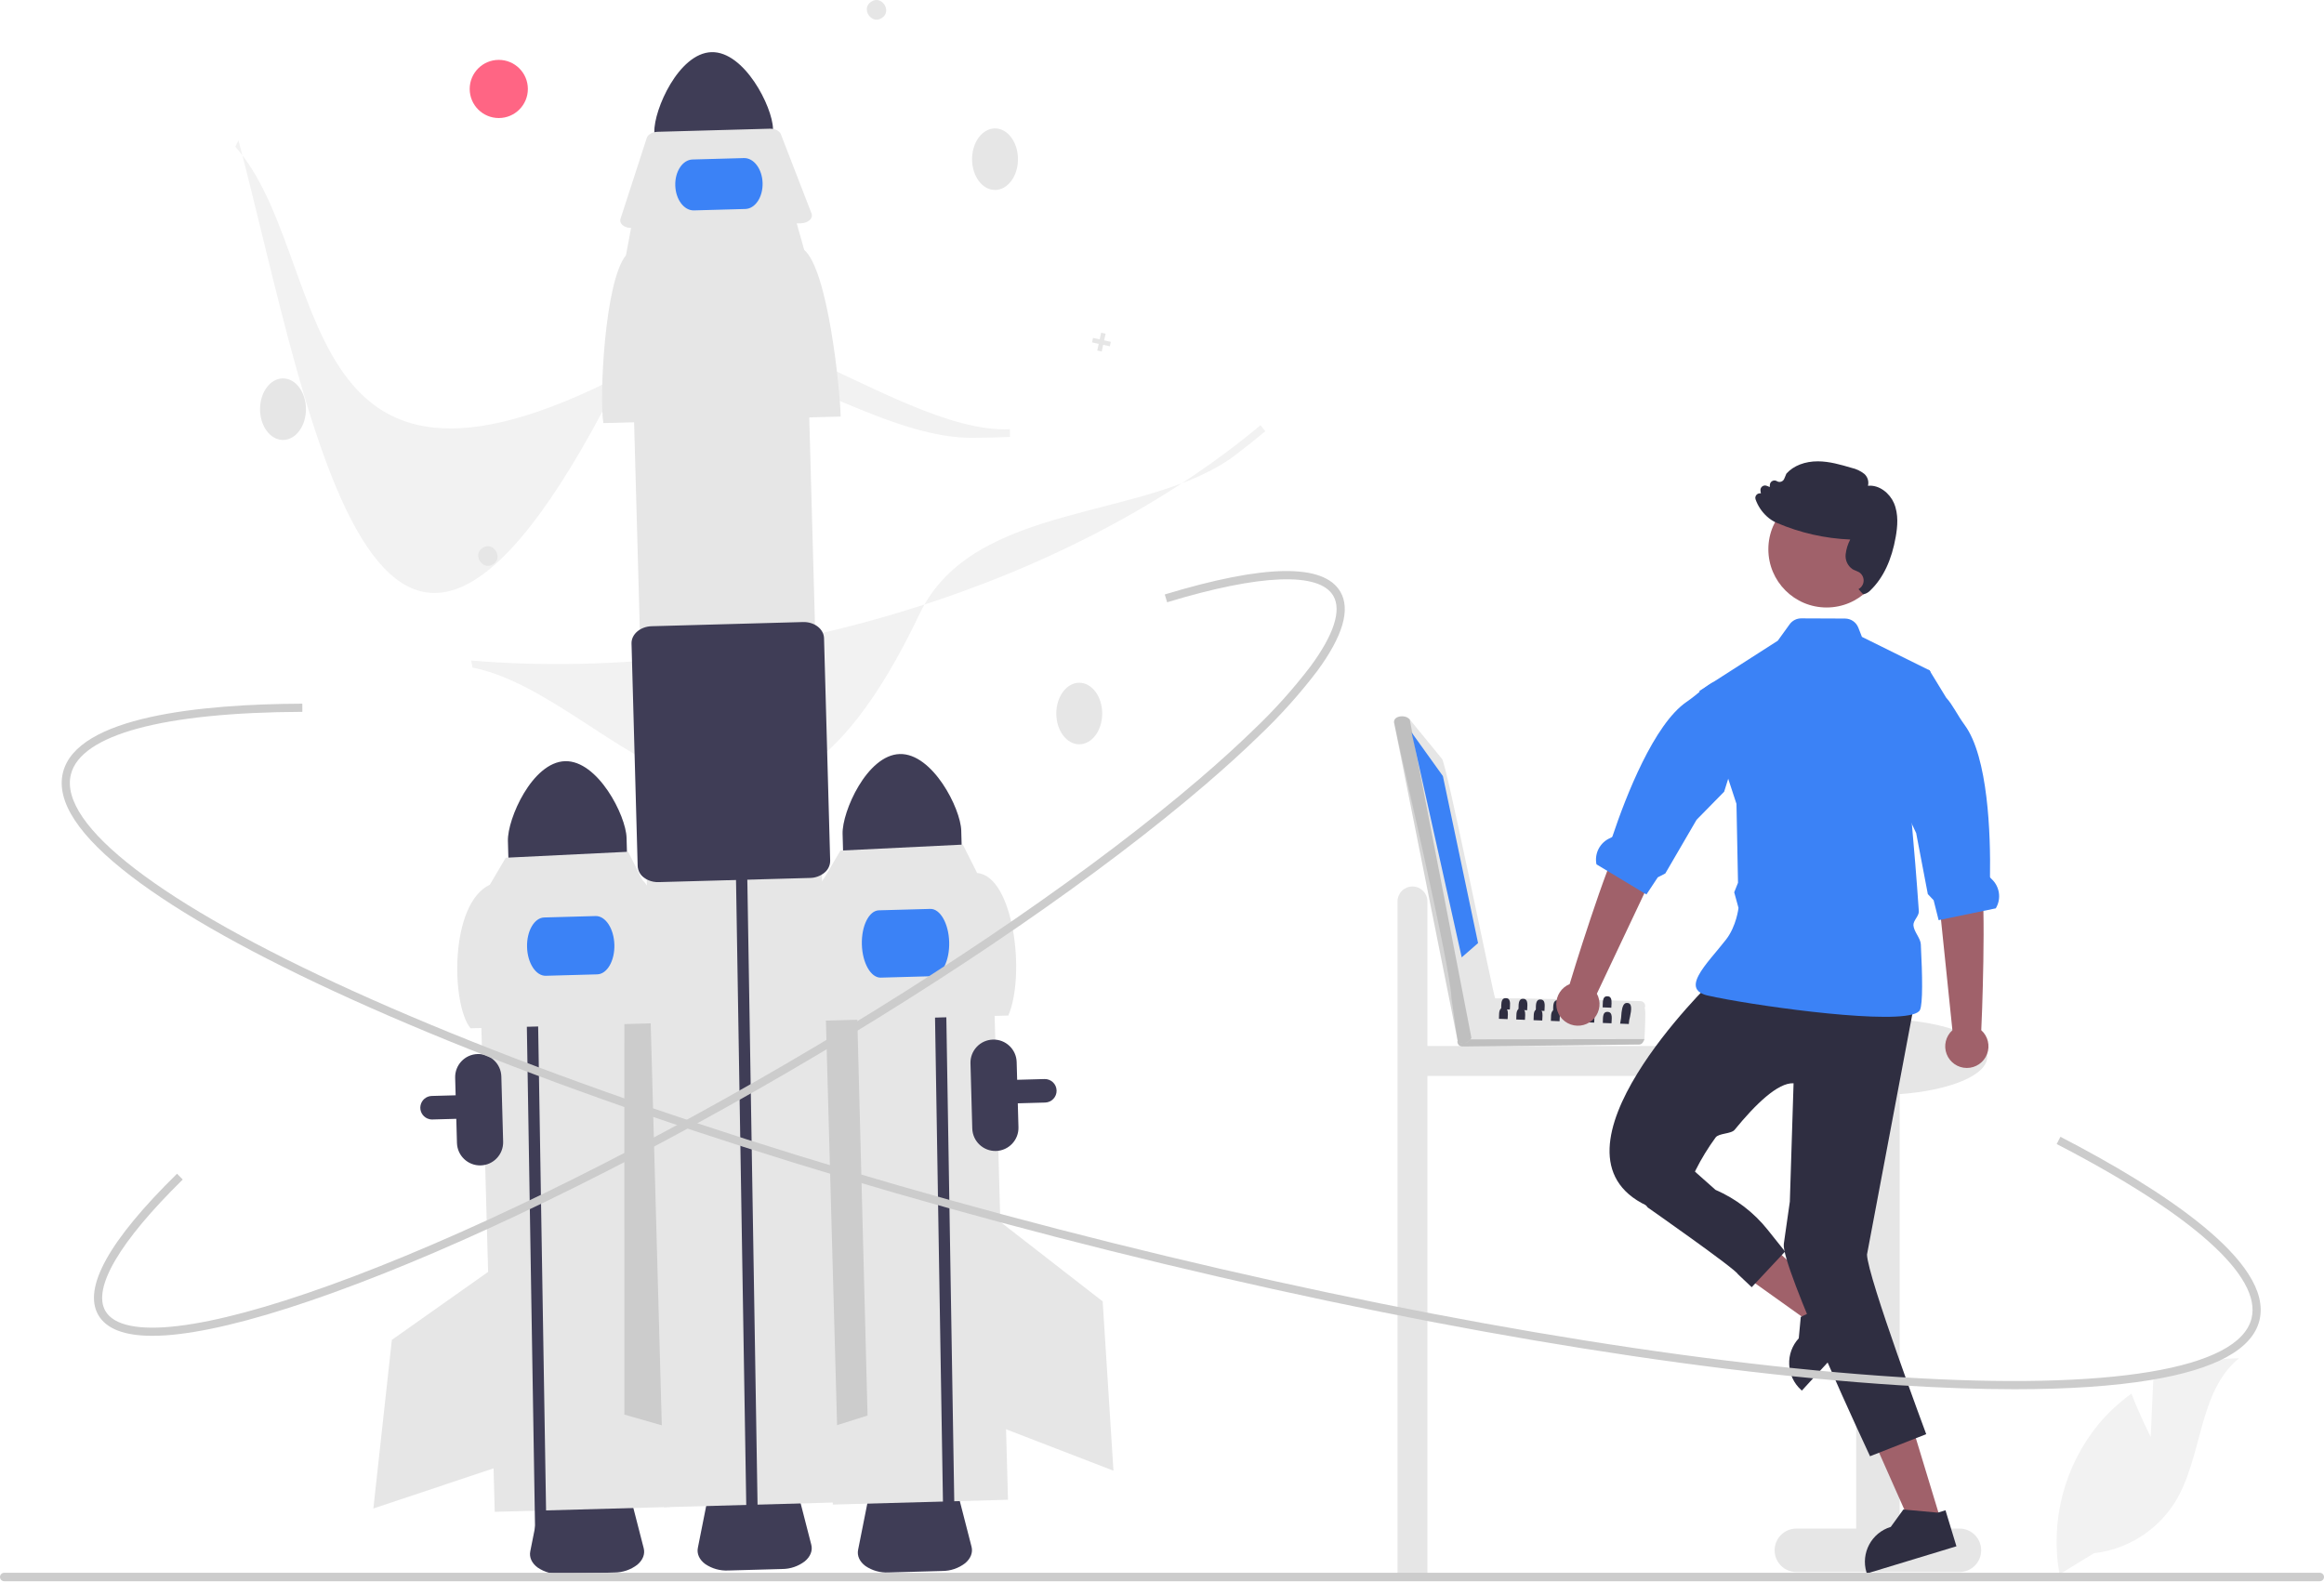
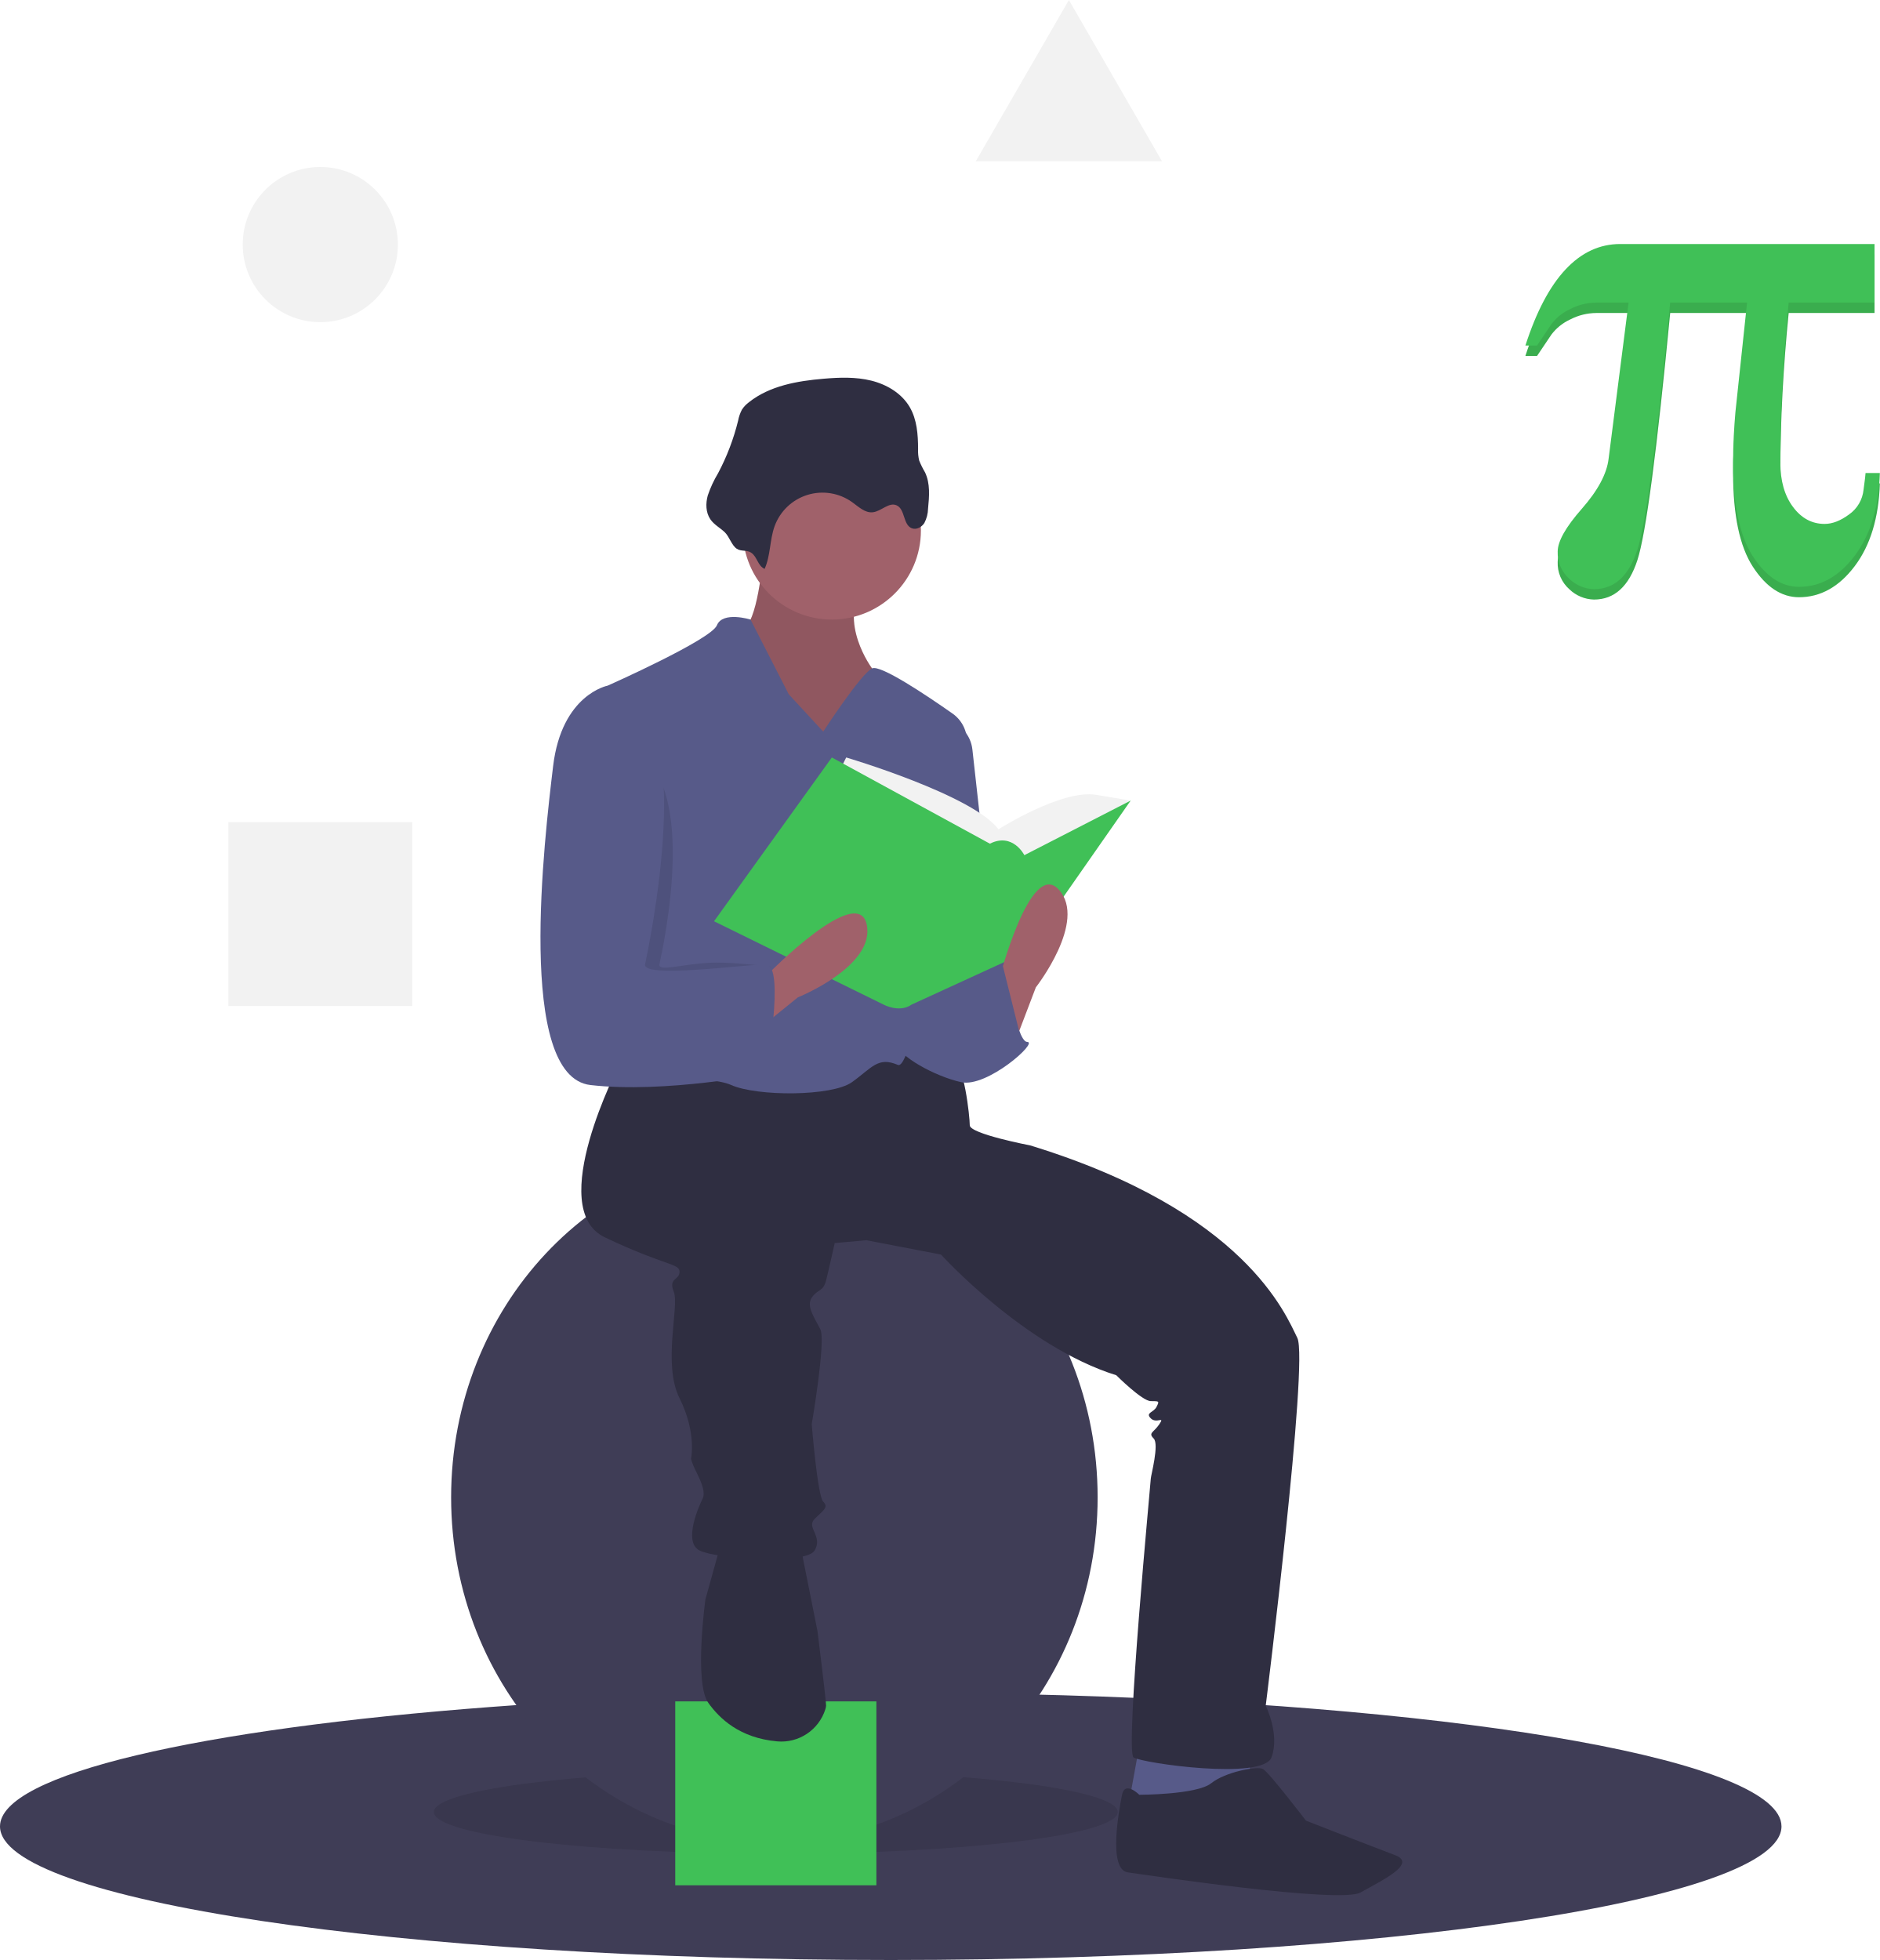
- <svg xmlns="http://www.w3.org/2000/svg" data-name="Layer 1" width="855.157" height="581.907" viewBox="0 0 855.157 581.907">
-   <path d="M696.927,503.797a5.5,5.5,0,0,1,5.5,5.5v53.206h105.5a5.5,5.5,0,0,1,0,11h-105.5v184h-11V509.297A5.5,5.5,0,0,1,696.927,503.797Z" transform="translate(-177.1854 -177.5591)" fill="#e6e6e6" />
-   <path d="M403.333,756.253l-19.832.548a13.812,13.812,0,0,1-8.486-2.379c-2.154-1.602-3.142-3.768-2.708-5.943l3.903-19.613c.735-3.7,5.27-6.497,10.78-6.649l10.952-.302c5.51-.152,10.192,2.39,11.13,6.044l4.979,19.368c.552,2.148-.314,4.365-2.376,6.083A13.812,13.812,0,0,1,403.333,756.253Z" transform="translate(-177.1854 -177.5591)" fill="#3f3d56" />
-   <path d="M523.963,755.693l-19.832.548a13.812,13.812,0,0,1-8.486-2.379c-2.154-1.602-3.142-3.768-2.708-5.943l3.903-19.613c.735-3.7,5.27-6.497,10.78-6.649l10.952-.302c5.51-.152,10.192,2.39,11.13,6.044l4.979,19.368c.552,2.148-.314,4.365-2.376,6.083A13.812,13.812,0,0,1,523.963,755.693Z" transform="translate(-177.1854 -177.5591)" fill="#3f3d56" />
-   <path d="M334.467,589.188a4.331,4.331,0,0,1,1.595-8.308L561.53,574.655a4.33,4.33,0,0,1,4.449,4.208l0,0a4.336,4.336,0,0,1-4.209,4.448l-0-0-225.468,6.226A4.307,4.307,0,0,1,334.467,589.188Z" transform="translate(-177.1854 -177.5591)" fill="#3f3d56" />
-   <rect x="356.219" y="515.396" width="64.474" height="217.68" transform="translate(-194.2683 -166.5985) rotate(-1.58175)" fill="#e6e6e6" />
-   <polygon points="242.126 333.079 229.737 366.828 229.748 520.587 244.844 524.916 242.126 333.079" fill="#ccc" />
-   <path d="M385.116,457.681c-12.057.342-21.257,21.209-21.036,29.352l.407,14.742,43.659-1.206-.407-14.742C407.511,477.685,397.174,457.357,385.116,457.681Z" transform="translate(-177.1854 -177.5591)" fill="#3f3d56" />
-   <path d="M354.063,606.44a8.51,8.51,0,0,1-8.731-8.262l-.662-23.991a8.5,8.5,0,1,1,16.994-.469l.662,23.991A8.51,8.51,0,0,1,354.063,606.44Z" transform="translate(-177.1854 -177.5591)" fill="#3f3d56" />
-   <polyline points="193.233 339.284 192.928 323.429 197.086 323.326 197.391 339.13 201.16 569.476 197.001 569.591" fill="#3f3d56" />
-   <path d="M425.067,553.92l-74.739,2.064c-7.139-8.705-7.787-45.793,7.111-52.851l5.842-9.92,45.043-2.199,5.264,10.445C420.999,507.764,424.82,544.62,425.067,553.92Z" transform="translate(-177.1854 -177.5591)" fill="#e6e6e6" />
-   <path d="M396.936,536.132l-18.9.522c-3.647.101-6.748-4.631-6.911-10.546s2.672-10.811,6.319-10.912l18.9-.522c3.647-.101,6.748,4.631,6.911,10.546S400.583,536.032,396.936,536.132Z" transform="translate(-177.1854 -177.5591)" fill="#3b82f6" />
-   <polygon points="183.151 465.568 144.192 493.088 137.386 555.138 182.834 539.953 183.151 465.568" fill="#e6e6e6" />
-   <rect x="480.63" y="512.731" width="64.474" height="217.68" transform="translate(-194.1474 -163.1654) rotate(-1.58175)" fill="#e6e6e6" />
-   <polygon points="301.996 333.806 315.257 367.222 319.236 520.93 304.257 525.649 301.996 333.806" fill="#ccc" />
-   <ellipse cx="397.132" cy="262.584" rx="8.447" ry="11.327" fill="#e6e6e6" />
-   <path d="M508.269,455.051c-12.057.342-21.257,21.209-21.036,29.352l.407,14.742,43.659-1.206L530.892,483.197C530.663,475.054,520.326,454.727,508.269,455.051Z" transform="translate(-177.1854 -177.5591)" fill="#3f3d56" />
-   <polyline points="343.567 344.247 343.262 328.392 347.42 328.288 347.725 344.093 351.494 574.439 347.335 574.554" fill="#3f3d56" />
-   <path d="M548.219,551.29l-74.739,2.064c-1.303-7.877.383-44.633,7.111-52.851l5.842-9.92,45.043-2.199,5.264,10.445C550.039,499.912,554.691,536.032,548.219,551.29Z" transform="translate(-177.1854 -177.5591)" fill="#e6e6e6" />
-   <path d="M520.18,536.813l-18.9.522c-3.647.101-6.768-5.374-6.957-12.202s2.626-12.466,6.273-12.567l18.9-.522c3.647-.101,6.768,5.374,6.957,12.202S523.827,536.712,520.18,536.813Z" transform="translate(-177.1854 -177.5591)" fill="#3b82f6" />
-   <polygon points="368.086 449.662 405.749 478.93 409.715 541.227 365.009 523.983 368.086 449.662" fill="#e6e6e6" />
-   <path d="M534.754,338.68c-40.413,0-86.857-44.846-127.949-23.539-124.415,64.514-107.289-43.44-143.032-83.589l1.173-2.354c27.059,103.218,51.543,267.692,142.399,83.205,22.759-46.214,97.455,25.22,141.423,23.113l.076,2.829Q541.88,338.681,534.754,338.68Z" transform="translate(-177.1854 -177.5591)" fill="#f2f2f2" />
-   <path d="M631.751,345.026c-32.216,24.4-96.316,16.691-116.208,58.487-60.228,126.545-111.754,30.148-164.488,19.724l-.486-2.585c52.79,4.378,109.414-2.415,163.751-19.648,49.104-15.571,92.915-38.736,126.692-66.962l1.769,2.209Q637.432,340.725,631.751,345.026Z" transform="translate(-177.1854 -177.5591)" fill="#f2f2f2" />
-   <ellipse cx="104.132" cy="150.584" rx="8.447" ry="11.327" fill="#e6e6e6" />
-   <ellipse cx="366.132" cy="58.584" rx="8.447" ry="11.327" fill="#e6e6e6" />
-   <path d="M358.656,385.188c-3.862,2.573-7.815-3.551-3.878-6.01C358.639,376.605,362.592,382.729,358.656,385.188Z" transform="translate(-177.1854 -177.5591)" fill="#e6e6e6" />
-   <path d="M501.656,184.188c-3.862,2.573-7.815-3.551-3.878-6.01C501.639,175.605,505.592,181.729,501.656,184.188Z" transform="translate(-177.1854 -177.5591)" fill="#e6e6e6" />
-   <polygon points="408.749 125.801 406.292 125.262 406.83 122.804 405.192 122.445 404.653 124.903 402.196 124.365 401.837 126.003 404.294 126.542 403.756 128.999 405.394 129.358 405.933 126.9 408.39 127.439 408.749 125.801" fill="#e6e6e6" />
-   <circle cx="183.535" cy="32.737" r="10.702" fill="#ff6584" />
-   <path d="M439.001,196.75c-12.057.342-21.257,21.209-21.036,29.352l.407,14.742,43.659-1.206-.407-14.742C461.396,216.753,451.059,196.426,439.001,196.75Z" transform="translate(-177.1854 -177.5591)" fill="#3f3d56" />
-   <path d="M464.998,754.968l-19.832.548a13.812,13.812,0,0,1-8.486-2.379c-2.154-1.602-3.142-3.768-2.708-5.943l3.903-19.613c.736-3.7,5.27-6.497,10.78-6.649l10.952-.302c5.51-.152,10.192,2.39,11.13,6.044l4.979,19.368c.552,2.148-.314,4.365-2.376,6.083A13.812,13.812,0,0,1,464.998,754.968Z" transform="translate(-177.1854 -177.5591)" fill="#3f3d56" />
-   <rect x="415.453" y="291.401" width="64.474" height="440.016" transform="translate(-191.1314 -165.0065) rotate(-1.58175)" fill="#e6e6e6" />
-   <polyline points="270.868 325.949 270.563 310.094 274.721 309.991 275.026 325.795 278.795 556.141 274.636 556.256" fill="#3f3d56" />
-   <path d="M486.531,330.851,399.205,333.262c-1.523-9.203.447-52.15,8.308-61.752l2.154-11.462,60.297-1.665,3.155,11.171C481.778,276.922,486.242,319.985,486.531,330.851Z" transform="translate(-177.1854 -177.5591)" fill="#e6e6e6" />
-   <path d="M471.87,259.735l-62.223,1.718c-2.297.063-4.193-1.142-4.236-2.693a1.952,1.952,0,0,1,.097-.658l9.665-29.775c.414-1.275,2.061-2.211,3.984-2.264l41.264-1.139c1.923-.053,3.619.791,4.103,2.041l11.293,29.196c.578,1.493-.756,3.047-2.98,3.471A6.081,6.081,0,0,1,471.87,259.735Z" transform="translate(-177.1854 -177.5591)" fill="#e6e6e6" />
-   <path d="M415.786,501.486a7.626,7.626,0,0,1-1.581-.915,5.604,5.604,0,0,1-2.379-4.321l-2.261-81.878c-.093-3.389,3.225-6.241,7.398-6.356l55.703-1.538c4.173-.116,7.643,2.549,7.737,5.938l2.261,81.878a5.603,5.603,0,0,1-2.137,4.446,8.506,8.506,0,0,1-5.261,1.91l-55.702,1.538A8.92,8.92,0,0,1,415.786,501.486Z" transform="translate(-177.1854 -177.5591)" fill="#3f3d56" />
-   <path d="M451.438,254.466l-18.9.522c-3.647.101-6.731-4.02-6.874-9.184s2.709-9.449,6.356-9.55l18.9-.522c3.647-.101,6.731,4.02,6.874,9.184S455.085,254.365,451.438,254.466Z" transform="translate(-177.1854 -177.5591)" fill="#3b82f6" />
-   <path d="M898.194,740.087h-22V580.21c18.402-1.32,32.233-6.955,32.233-13.707,0-7.732-18.132-14-40.5-14s-40.5,6.268-40.5,14c0,6.818,14.1,12.494,32.767,13.742V740.087h-22a8,8,0,0,0,0,16h60a8,8,0,0,0,0-16Z" transform="translate(-177.1854 -177.5591)" fill="#e6e6e6" />
-   <polygon points="676.847 481.363 669.62 489.238 635.806 465.112 646.471 453.489 676.847 481.363" fill="#a0616a" />
-   <path d="M835.554,679.707a13.322,13.322,0,0,0,4.336,9.307l.318.296,9.478-10.329,13.821-15.064-10.203-9.367-1.842,2.012-.192.207-9.182,4.343-1.946.925-.333.155-.732,7.865v.007A13.283,13.283,0,0,0,835.554,679.707Z" transform="translate(-177.1854 -177.5591)" fill="#2f2e41" />
-   <polygon points="714.287 559.924 704.06 563.031 687.21 525.063 702.304 520.478 714.287 559.924" fill="#a0616a" />
-   <path d="M863.987,756.202l.126.422,32.976-10.018-4.025-13.251-2.604.792-.274.081-12.26-1.125-.363-.03-4.639,6.4a13.413,13.413,0,0,0-8.938,16.728Z" transform="translate(-177.1854 -177.5591)" fill="#2f2e41" />
-   <path id="ad16ec3e-8c70-4d69-a6df-f9bf45b483f6-7" data-name="Path 17" d="M807.142,538.687s-65.294,63.042-24.016,82.556h12.758a84.503,84.503,0,0,1,12.611-25.108c1.205-1.577,5.721-1.257,6.975-2.794,7.657-9.387,15.958-17.448,21.691-17.128l-1.372,43.558L833.571,635.308c-1.165,8.032,31.727,78.161,31.727,78.161L885.972,705.344s-21.54-57.762-21.792-66.089L881.442,547.693Z" transform="translate(-177.1854 -177.5591)" fill="#2f2e41" />
-   <path d="M801.698,541.796a3.89,3.89,0,0,0,1.273,1.154,8.99,8.99,0,0,0,2.671.991c14.701,3.337,62.726,10.255,75.192,6.955,1.532-.4,2.53-.962,2.856-1.702,1.043-2.338.91-12.215.296-24.142-.111-2.234-2.575-4.654-2.723-6.992-.104-1.753,2.109-3.403,1.99-5.186-.814-12.06-1.864-24.349-2.567-32.118-.444-4.994-.747-8.116-.747-8.116l7.584-47.817-.355-.585-.4-.2-24.453-12.104-1.332-3.403a5.267,5.267,0,0,0-4.876-3.337l-16.107-.067a5.249,5.249,0,0,0-4.284,2.175l-4.365,6.045-28.855,18.497.111.34,13.54,41.203.067,3.211v.007l.503,25.821-1.398,3.5,1.576,5.741s-.725,6.711-4.609,11.697c-3.522,4.528-8.005,9.248-10.033,13.081v.007C801.128,538.571,800.751,540.405,801.698,541.796Z" transform="translate(-177.1854 -177.5591)" fill="#3b82f6" />
-   <path id="ef5568b9-6037-4ec0-9cfc-fa22633e4b80-8" data-name="Path 18" d="M779.991,617.498l3.49,4.41s32.098,22.456,33.2,24.555l5.073,4.8,12.274-13.12-6.383-8a50.107,50.107,0,0,0-19.221-14.716h0l-9.782-8.679Z" transform="translate(-177.1854 -177.5591)" fill="#2f2e41" />
-   <path d="M895.61,556.69l-5.845-56.578L888.222,476.827l16.36-2.958s-.648,16.65,1.495,26.044c2.115,9.27.281,55.535.15,56.773a7.96,7.96,0,1,1-10.617.005Z" transform="translate(-177.1854 -177.5591)" fill="#a0616a" />
-   <path d="M876.128,471.006l4.558,9.751,1.591,3.396,4.284,22.433,2.138,2.271,1.842,7.332.866-.178,15.611-3.233,4.55-.94A8.65,8.65,0,0,0,909.999,501.015c-.311-.281-.57-.555-.562-.814.259-15.604-.695-44.096-9.315-55.823-2.738-3.722-4.38-7.428-6.77-10.018-.007-.007-.007-.015-.015-.015l-5.815-9.522-.355-.585-.4-.2Z" transform="translate(-177.1854 -177.5591)" fill="#3b82f6" />
-   <circle id="af7fa85c-211d-4c02-a612-cf38cfa53f1c" data-name="Ellipse 5" cx="672.128" cy="202.131" r="21.431" fill="#a0616a" />
-   <path d="M874.761,375.079c.628-3.601,1.117-8.27-.681-12.42-1.519-3.493-5.32-6.768-9.545-6.326a4.399,4.399,0,0,0-1.373-4.399,11.555,11.555,0,0,0-4.688-2.204c-3.971-1.167-8.084-2.377-12.332-2.4-4.767-.026-8.99,1.607-11.58,4.486l-.063.093-.776,1.854a1.868,1.868,0,0,1-1.149,1.057,1.836,1.836,0,0,1-1.553-.19,1.695,1.695,0,0,0-2.581,1.366l-.041.791-1.112-.443a1.69,1.69,0,0,0-2.299,1.851l.148.941a1.811,1.811,0,0,0-1.38.311,1.655,1.655,0,0,0-.589,1.86,15.398,15.398,0,0,0,4.284,6.4,12.802,12.802,0,0,0,2.908,1.977q.329.166.685.315a76.252,76.252,0,0,0,26.963,6.108,15.654,15.654,0,0,0-1.674,5.372,5.875,5.875,0,0,0,2.514,5.541,7.399,7.399,0,0,0,1.204.552,7.941,7.941,0,0,1,1.155.534,3.598,3.598,0,0,1-.148,6.243s1.595,1.947,1.85,1.914a4.982,4.982,0,0,0,2.625-1.553C870.173,390.202,873.278,383.602,874.761,375.079Z" transform="translate(-177.1854 -177.5591)" fill="#2f2e41" />
-   <path d="M968.583,706.352l.931-20.943a67.64,67.64,0,0,1,31.55-7.986c-15.153,12.389-13.259,36.269-23.532,52.929a40.686,40.686,0,0,1-29.835,18.801l-12.68,7.764a68.176,68.176,0,0,1,14.37-55.246A65.854,65.854,0,0,1,961.489,690.425C964.526,698.433,968.583,706.352,968.583,706.352Z" transform="translate(-177.1854 -177.5591)" fill="#f2f2f2" />
-   <path d="M1032.342,757.913a1.549,1.549,0,0,1-1.553,1.553H178.739a1.553,1.553,0,0,1,0-3.106h852.05A1.549,1.549,0,0,1,1032.342,757.913Z" transform="translate(-177.1854 -177.5591)" fill="#ccc" />
-   <path d="M543.683,601.125a8.51,8.51,0,0,1-8.731-8.262l-.662-23.991a8.5,8.5,0,0,1,16.994-.469l.662,23.991A8.51,8.51,0,0,1,543.683,601.125Z" transform="translate(-177.1854 -177.5591)" fill="#3f3d56" />
-   <path d="M918.54,688.807q-19.368,0-42.457-1.464c-79.614-5.056-182.738-22.633-290.376-49.492-107.638-26.859-206.93-59.794-279.585-92.734-35.393-16.047-62.556-31.236-80.735-45.147-19.247-14.727-27.666-27.564-25.024-38.153,5.148-20.629,50.731-25.142,88.064-25.295l.013,3c-51.268.21-81.514,8.387-85.166,23.022-4.652,18.64,33.287,47.741,104.087,79.841,72.496,32.868,171.605,65.739,279.073,92.557,107.467,26.816,210.401,44.363,289.84,49.408,77.579,4.928,124.743-2.938,129.395-21.578,3.862-15.477-21.598-38.275-71.689-64.198l1.379-2.664c36.397,18.836,78.646,45.852,73.222,67.589-2.643,10.589-16.105,17.965-40.015,21.923C954.935,687.676,938.194,688.807,918.54,688.807Z" transform="translate(-177.1854 -177.5591)" fill="#ccc" />
-   <path d="M233.244,669.154c-10.246,0-16.907-2.546-19.855-7.607-5.814-9.98,3.923-27.493,28.941-52.051l2.102,2.141c-23.239,22.812-33.343,40.001-28.451,48.4,3.096,5.312,12.309,7.217,26.648,5.504,14.235-1.699,33.101-6.765,56.072-15.055,47.291-17.067,106.623-45.856,167.065-81.064,60.44-35.207,114.75-72.616,152.927-105.335,7.333-6.286,13.987-12.333,19.779-17.971a196.96,196.96,0,0,0,20.976-23.377c8.563-11.627,11.453-20.581,8.358-25.895-5.17-8.875-26.888-8.04-61.156,2.353l-.87-2.871c36.766-11.149,58.507-11.483,64.619-.992,3.797,6.519.926,16.337-8.534,29.184a199.923,199.923,0,0,1-21.299,23.748c-5.837,5.683-12.539,11.772-19.92,18.1-38.31,32.833-92.777,70.354-153.369,105.649-60.594,35.297-120.1,64.168-167.556,81.295-23.185,8.367-42.273,13.485-56.735,15.211A82.698,82.698,0,0,1,233.244,669.154Z" transform="translate(-177.1854 -177.5591)" fill="#ccc" />
-   <path d="M780.787,545.982c-7.414-.148-47.24-1.291-53.771-1.01-.369-1.293-12.75,14.573-13.051,14.671a1.808,1.808,0,0,0,.605,2.908c.728.442,64.932-.746,65.71-.591a1.786,1.786,0,0,0,1.594-1.038l.429-.961c.045-1.644.583-10.048.1-11.485A1.778,1.778,0,0,0,780.787,545.982Z" transform="translate(-177.1854 -177.5591)" fill="#e6e6e6" />
-   <path d="M782.303,559.959c-.377.905-.859,2.043-2.023,2.001l-65.032.73a1.794,1.794,0,0,1-1.565-2.633Z" transform="translate(-177.1854 -177.5591)" opacity="0.17" style="isolation:isolate" />
-   <path d="M727.32,544.777c-.7-1.211-18.086-87.238-19.537-87.958l-11.87-14.521-1.061-.798c-1.475-.81-5.014-.262-4.696,1.991h0c2.789,13.37,20.726,89.518,21.119,101.39l2.159,15.124a1.863,1.863,0,0,0,2.3,1.53,3.583,3.583,0,0,0,2.877-2.079C718.773,558.923,728.133,545.087,727.32,544.777Z" transform="translate(-177.1854 -177.5591)" fill="#e6e6e6" />
-   <path d="M695.91,442.299l22.703,117.161c-.759,1.922-4.312,3.268-5.139.747-.014-.003-23.291-116.644-23.315-116.713C689.911,440.687,694.55,440.598,695.91,442.299Z" transform="translate(-177.1854 -177.5591)" opacity="0.17" style="isolation:isolate" />
-   <polygon points="519.409 269.531 530.939 285.603 543.881 347.068 537.865 352.316 519.409 269.531" fill="#3b82f6" />
-   <path d="M773.344,554.269l3.19.13a12.539,12.539,0,0,1,.46-2.76c.48-2.28.91-4.99-1.08-4.98-1.35-.13-1.81,1.58-2.05,3.44A26.318,26.318,0,0,1,773.344,554.269Z" transform="translate(-177.1854 -177.5591)" fill="#2f2e41" />
-   <path d="M755.044,549.979l2.15.08,1.04.04c-.02-1.14.51-3.49-.78-4.07a1.6,1.6,0,0,0-.65-.13c-1.21-.07-1.57.85-1.68,1.91-.07.64-.04,1.32-.06,1.85C755.064,549.769,755.054,549.879,755.044,549.979Z" transform="translate(-177.1854 -177.5591)" fill="#2f2e41" />
-   <path d="M748.674,549.719l2.16.09,1.03.04c-.02-1.31.67-4.17-1.43-4.21-1.94-.11-1.69,2.36-1.74,3.76C748.694,549.509,748.684,549.619,748.674,549.719Z" transform="translate(-177.1854 -177.5591)" fill="#2f2e41" />
-   <path d="M742.304,549.469l2.15.08,1.04.04c-.02-1.3.67-4.16-1.43-4.2-1.94-.12-1.69,2.35-1.74,3.76C742.324,549.259,742.314,549.369,742.304,549.469Z" transform="translate(-177.1854 -177.5591)" fill="#2f2e41" />
-   <path d="M735.934,549.209l2.16.09,1.03.04c-.02-1.31.67-4.16-1.43-4.21-1.94-.11-1.69,2.36-1.74,3.76C735.954,548.999,735.944,549.109,735.934,549.209Z" transform="translate(-177.1854 -177.5591)" fill="#2f2e41" />
-   <path d="M729.564,548.959l2.15.08,1.04.04c-.02-1.2.56-3.71-.98-4.14h-.01a1.464,1.464,0,0,0-.44-.06,1.506,1.506,0,0,0-.54.05h-.01c-1.34.35-1.15,2.45-1.19,3.71C729.584,548.749,729.574,548.859,729.564,548.959Z" transform="translate(-177.1854 -177.5591)" fill="#2f2e41" />
-   <path d="M766.914,548.279l3.19.13c0-.12,0-.25.01-.4a13.33,13.33,0,0,0,.04-2.29c-.11-.84-.47-1.5-1.48-1.52-1.03-.06-1.44.6-1.6,1.45a3.116,3.116,0,0,0-.08.44v.01C766.914,546.879,766.964,547.719,766.914,548.279Z" transform="translate(-177.1854 -177.5591)" fill="#2f2e41" />
-   <path d="M760.544,548.019l3.19.13a23.28,23.28,0,0,0,.06-2.58c-.09-.88-.44-1.6-1.49-1.62-1.06-.07-1.47.65-1.63,1.54C760.524,546.349,760.604,547.379,760.544,548.019Z" transform="translate(-177.1854 -177.5591)" fill="#2f2e41" />
-   <path d="M754.174,547.769l.95.04,2.24.09c-.01-.48.08-1.18.09-1.87a4.233,4.233,0,0,0-.02-.62c-.08-.93-.41-1.7-1.5-1.72-1.11-.06-1.5.71-1.64,1.65C754.154,546.179,754.234,547.149,754.174,547.769Z" transform="translate(-177.1854 -177.5591)" fill="#2f2e41" />
-   <path d="M766.974,554.019l3.19.12c-.01-1.3.67-4.16-1.43-4.2C766.634,549.809,767.094,552.709,766.974,554.019Z" transform="translate(-177.1854 -177.5591)" fill="#2f2e41" />
-   <path d="M760.604,553.759l3.19.13c-.01-1.31.67-4.17-1.43-4.21C760.264,549.559,760.724,552.459,760.604,553.759Z" transform="translate(-177.1854 -177.5591)" fill="#2f2e41" />
-   <path d="M754.234,553.509l3.19.12c-.01-.93.34-2.65-.23-3.57a1.32,1.32,0,0,0-1.2-.63,1.406,1.406,0,0,0-.93.23C754.044,550.329,754.334,552.449,754.234,553.509Z" transform="translate(-177.1854 -177.5591)" fill="#2f2e41" />
-   <path d="M747.864,553.249l3.19.13c-.01-.93.33-2.64-.22-3.57a1.323,1.323,0,0,0-1.21-.64,1.389,1.389,0,0,0-.93.23C747.674,550.089,747.964,552.199,747.864,553.249Z" transform="translate(-177.1854 -177.5591)" fill="#2f2e41" />
-   <path d="M741.494,552.999l3.19.12c-.01-.93.34-2.65-.23-3.57a1.319,1.319,0,0,0-1.2-.63,1.405,1.405,0,0,0-.93.23C741.304,549.819,741.594,551.939,741.494,552.999Z" transform="translate(-177.1854 -177.5591)" fill="#2f2e41" />
-   <path d="M735.124,552.739l3.19.13c-.01-.93.33-2.64-.22-3.57a1.312,1.312,0,0,0-1.21-.64,1.389,1.389,0,0,0-.93.23C734.934,549.579,735.224,551.689,735.124,552.739Z" transform="translate(-177.1854 -177.5591)" fill="#2f2e41" />
-   <path d="M728.754,552.489l3.19.12c-.01-.93.33-2.64-.23-3.57a1.308,1.308,0,0,0-1.2-.63,1.405,1.405,0,0,0-.93.23C728.564,549.319,728.854,551.429,728.754,552.489Z" transform="translate(-177.1854 -177.5591)" fill="#2f2e41" />
-   <path d="M764.78,543.245l24.313-51.421L798.286,470.375l-14.448-8.227s-4.921,15.919-10.064,24.067c-5.075,8.04-18.718,52.287-19.006,53.497a7.96,7.96,0,1,0,10.012,3.533Z" transform="translate(-177.1854 -177.5591)" fill="#a0616a" />
-   <path d="M764.632,495.638l18.388,11.093,4.17-6.303,2.777-1.433,11.494-19.737,10.162-10.354,13.427-42.919-17.47,2.621-.023.007c-3.112,1.651-5.896,4.602-9.713,7.203-12.026,8.196-22.395,34.752-27.335,49.559-.081.243-.414.412-.8.578a8.653,8.653,0,0,0-5.077,9.685Z" transform="translate(-177.1854 -177.5591)" fill="#3b82f6" />
+ <svg xmlns="http://www.w3.org/2000/svg" data-name="Layer 1" width="654.237" height="682.114" viewBox="0 0 654.237 682.114">
+   <path d="M892.882,744.557c0,25.68-138.79,46.5-310,46.5s-310-20.82-310-46.5c0-18.18,69.57-33.93,170.96-41.57,41.81-3.16,89.05-4.93,139.04-4.93,20.55,0,40.63.3,60.05.87C785.402,703.127,892.882,721.957,892.882,744.557Z" transform="translate(-272.8817 -108.9432)" fill="#3f3d56" />
+   <ellipse cx="270" cy="630.614" rx="119" ry="14.5" opacity="0.1" />
+   <ellipse cx="269.5" cy="521.114" rx="112.5" ry="120" fill="#3f3d56" />
+   <rect x="235" y="592.114" width="70" height="64" fill="#40c057" />
+   <polygon points="396.5 607.614 392.5 629.614 418.5 633.614 435.5 623.614 434.5 607.614 396.5 607.614" fill="#575a89" />
+   <path d="M538.382,303.557s-2,23-7,24,11,41,11,41h24l19-5-9-22s-12-16-3-29S538.382,303.557,538.382,303.557Z" transform="translate(-272.8817 -108.9432)" fill="#a0616a" />
+   <path d="M538.382,303.557s-2,23-7,24,11,41,11,41h24l19-5-9-22s-12-16-3-29S538.382,303.557,538.382,303.557Z" transform="translate(-272.8817 -108.9432)" opacity="0.1" />
+   <path d="M488.382,479.557s-26,50-5,60,26,9,26,12-4,2-2,7-4,25,2,37,4,21,4,21,0,1,2,5,3,7,2,9-7,15-1,18,37,5,40,0-3-8,0-11,5-4,3-6-4-27-4-27,5-29,3-33-5-8-3-11,4-2,5-6,3-13,3-13l11-1,26,5s29,32,61,42c0,0,9,9,12,9s3,0,2,2-4,2-2,4,5-1,3,2-4,3-2,5-1,13-1,14-9,95-6,97,45,8,48,0-2-18-2-18,15-120,11-128-18-44-93-67c0,0-21-4-21-7s-2-22-6-23-27-2-27-2l-29,9-40-7Z" transform="translate(-272.8817 -108.9432)" fill="#2f2e41" />
+   <path d="M523.382,647.557l-5,18s-4,29,1,36c3.927,5.498,10.94,12.231,23.944,13.412a16.071,16.071,0,0,0,16.779-11.118,5.007,5.007,0,0,0,.277-1.294c0-2-3-26-3-26l-5-25-1-7Z" transform="translate(-272.8817 -108.9432)" fill="#2f2e41" />
+   <path d="M669.382,733.557s-5-5-6,0-5,26,2,27,74,11,81,7,20-10,12-13-31-12-31-12-13-17-15-18-13,1-18,5S669.382,733.557,669.382,733.557Z" transform="translate(-272.8817 -108.9432)" fill="#2f2e41" />
+   <circle cx="289.5" cy="184.614" r="31" fill="#a0616a" />
+   <path d="M559.382,363.557l-12-13-13.301-26s-9.699-3-11.699,2-38,21-38,21,9,84,5,92-11,40-5,43,34,0,43,4,35,4,42-1,9-9,16-6c5.959,2.554,19.891-84.761,23.902-110.781a11.844,11.844,0,0,0-4.908-11.51c-8.973-6.294-25.133-17.14-27.994-15.709C572.382,343.557,559.382,363.557,559.382,363.557Z" transform="translate(-272.8817 -108.9432)" fill="#575a89" />
+   <path d="M602.382,359.557h0a11.86,11.86,0,0,1,8.911,10.196l8.089,72.804s-20,43-30,14S602.382,359.557,602.382,359.557Z" transform="translate(-272.8817 -108.9432)" fill="#575a89" />
+   <path d="M600.382,449.557l22-6s4,28,8,28-14,16-23,14-22-9-23-14,9-26,9-26Z" transform="translate(-272.8817 -108.9432)" fill="#575a89" />
+   <path d="M538.98,306.93c2.108-4.648,1.742-10.07,3.485-14.867a17.727,17.727,0,0,1,26.953-8.381c2.242,1.598,4.489,3.844,7.226,3.539,2.947-.329,5.575-3.616,8.284-2.411,3.003,1.335,2.192,6.717,5.234,7.96,1.601.654,3.494-.353,4.417-1.816a11.225,11.225,0,0,0,1.286-4.976c.42-4.265.799-8.779-1.051-12.645a30.289,30.289,0,0,1-2.028-4.09,13.994,13.994,0,0,1-.386-4.034c-.017-5.013-.383-10.242-2.906-14.574-2.8-4.807-7.974-7.881-13.373-9.222s-11.055-1.136-16.598-.666c-9.163.776-18.719,2.439-25.939,8.135a10.147,10.147,0,0,0-2.493,2.62,13.525,13.525,0,0,0-1.328,3.841,79.45,79.45,0,0,1-6.968,18.277,39.656,39.656,0,0,0-3.595,7.765c-.766,2.754-.714,5.893.889,8.261,1.305,1.927,3.391,2.955,5.029,4.53,1.624,1.561,2.384,4.564,4.183,5.747,1.57,1.032,3.451.304,5.053,1.398C536.41,302.725,536.558,305.804,538.98,306.93Z" transform="translate(-272.8817 -108.9432)" fill="#2f2e41" />
+   <path d="M564.382,378.557l3-6s44,13,53,25c0,0,22-14,34-12l12,2-37,33-47-4Z" transform="translate(-272.8817 -108.9432)" fill="#f2f2f2" />
+   <path d="M562.382,372.557l-41,57,59,29s5.516,3,9.758,0l39.242-18,37-53-37,19s-4-8-12-4Z" transform="translate(-272.8817 -108.9432)" fill="#40c057" />
+   <path d="M625.382,473.557l8-21s18-23,8-34-21,32-21,32Z" transform="translate(-272.8817 -108.9432)" fill="#a0616a" />
+   <path d="M533.079,470.206l17.456-14.152s27.11-10.865,23.979-25.397-34.221,17.145-34.221,17.145Z" transform="translate(-272.8817 -108.9432)" fill="#a0616a" />
+   <path d="M489.882,369.057h-1s-15.5-18.5-18.5,6.5-13,108,13,111,44.5-12.5,44.5-12.5,19-29,12-29c-3.387,0-12.598-1.521-21-1-8.963.556-17.016,3.081-16.5.5C503.382,439.557,517.882,376.057,489.882,369.057Z" transform="translate(-272.8817 -108.9432)" opacity="0.1" />
+   <path d="M488.382,349.557l-4-2s-16,3-19,28-13,108,13,111,61-4,61-4,7-38,0-38-43,5-42,0S516.382,356.557,488.382,349.557Z" transform="translate(-272.8817 -108.9432)" fill="#575a89" />
+   <polygon points="338 353.114 349.027 336.213 356 364.114 338 372.114 338 353.114" fill="#575a89" />
+   <circle cx="111.473" cy="85.114" r="27" fill="#f2f2f2" />
+   <rect x="79.473" y="286.114" width="64" height="64" fill="#f2f2f2" />
+   <polygon points="372 0 388.199 28.057 404.397 56.114 372 56.114 339.603 56.114 355.801 28.057 372 0" fill="#f2f2f2" />
+   <path d="M927.118,277.172q-.581,17.955-8.745,28.784-8.166,10.829-19.401,10.83-9.152,0-16.042-10.599-6.893-10.598-6.892-32.606,0-4.865.232-9.266.231-4.401.579-8.34l4.054-38.108H854.145Q847.196,290.145,842.736,303.871q-4.46,13.726-15.116,13.726a12.78,12.78,0,0,1-8.572-3.591,12.064,12.064,0,0,1-4.054-9.498q0-5.326,8.398-14.884,8.397-9.556,9.324-17.432l6.95-54.324H828.431a19.911,19.911,0,0,0-9.093,2.259,17.156,17.156,0,0,0-6.545,5.27l-4.981,7.413H803.759q5.674-17.605,13.958-26.467,8.28-8.861,19.054-8.861H925.265v20.386H895.381q-1.39,13.9-2.143,27.799-.755,13.9-.753,27.915,0,9.499,4.402,15.405,4.401,5.907,11.004,5.907,4.053,0,8.513-3.301a11.97,11.97,0,0,0,5.039-8.629q.348-2.547.521-3.996.174-1.447.174-1.795Z" transform="translate(-272.8817 -108.9432)" fill="#40c057" />
+   <path d="M927.118,277.172q-.581,17.955-8.745,28.784-8.166,10.829-19.401,10.83-9.152,0-16.042-10.599-6.893-10.598-6.892-32.606,0-4.865.232-9.266.231-4.401.579-8.34l4.054-38.108H854.145Q847.196,290.145,842.736,303.871q-4.46,13.726-15.116,13.726a12.78,12.78,0,0,1-8.572-3.591,12.064,12.064,0,0,1-4.054-9.498q0-5.326,8.398-14.884,8.397-9.556,9.324-17.432l6.95-54.324H828.431a19.911,19.911,0,0,0-9.093,2.259,17.156,17.156,0,0,0-6.545,5.27l-4.981,7.413H803.759q5.674-17.605,13.958-26.467,8.28-8.861,19.054-8.861H925.265v20.386H895.381q-1.39,13.9-2.143,27.799-.755,13.9-.753,27.915,0,9.499,4.402,15.405,4.401,5.907,11.004,5.907,4.053,0,8.513-3.301a11.97,11.97,0,0,0,5.039-8.629q.348-2.547.521-3.996.174-1.447.174-1.795Z" transform="translate(-272.8817 -108.9432)" opacity="0.1" />
+   <path d="M927.118,273.553q-.581,17.955-8.745,28.784-8.166,10.829-19.401,10.83-9.152,0-16.042-10.599-6.893-10.598-6.892-32.606,0-4.865.232-9.266.231-4.401.579-8.34l4.054-38.108H854.145Q847.196,286.526,842.736,300.252q-4.46,13.726-15.116,13.726a12.78,12.78,0,0,1-8.572-3.591,12.064,12.064,0,0,1-4.054-9.498q0-5.326,8.398-14.884,8.397-9.556,9.324-17.432l6.95-54.324H828.431a19.911,19.911,0,0,0-9.093,2.259,17.156,17.156,0,0,0-6.545,5.27l-4.981,7.413H803.759q5.674-17.605,13.958-26.467,8.28-8.861,19.054-8.861H925.265v20.386H895.381q-1.39,13.9-2.143,27.799-.755,13.9-.753,27.915,0,9.499,4.402,15.405,4.401,5.907,11.004,5.907,4.053,0,8.513-3.301a11.97,11.97,0,0,0,5.039-8.629q.348-2.547.521-3.996.174-1.447.174-1.795Z" transform="translate(-272.8817 -108.9432)" fill="#40c057" />
</svg>
